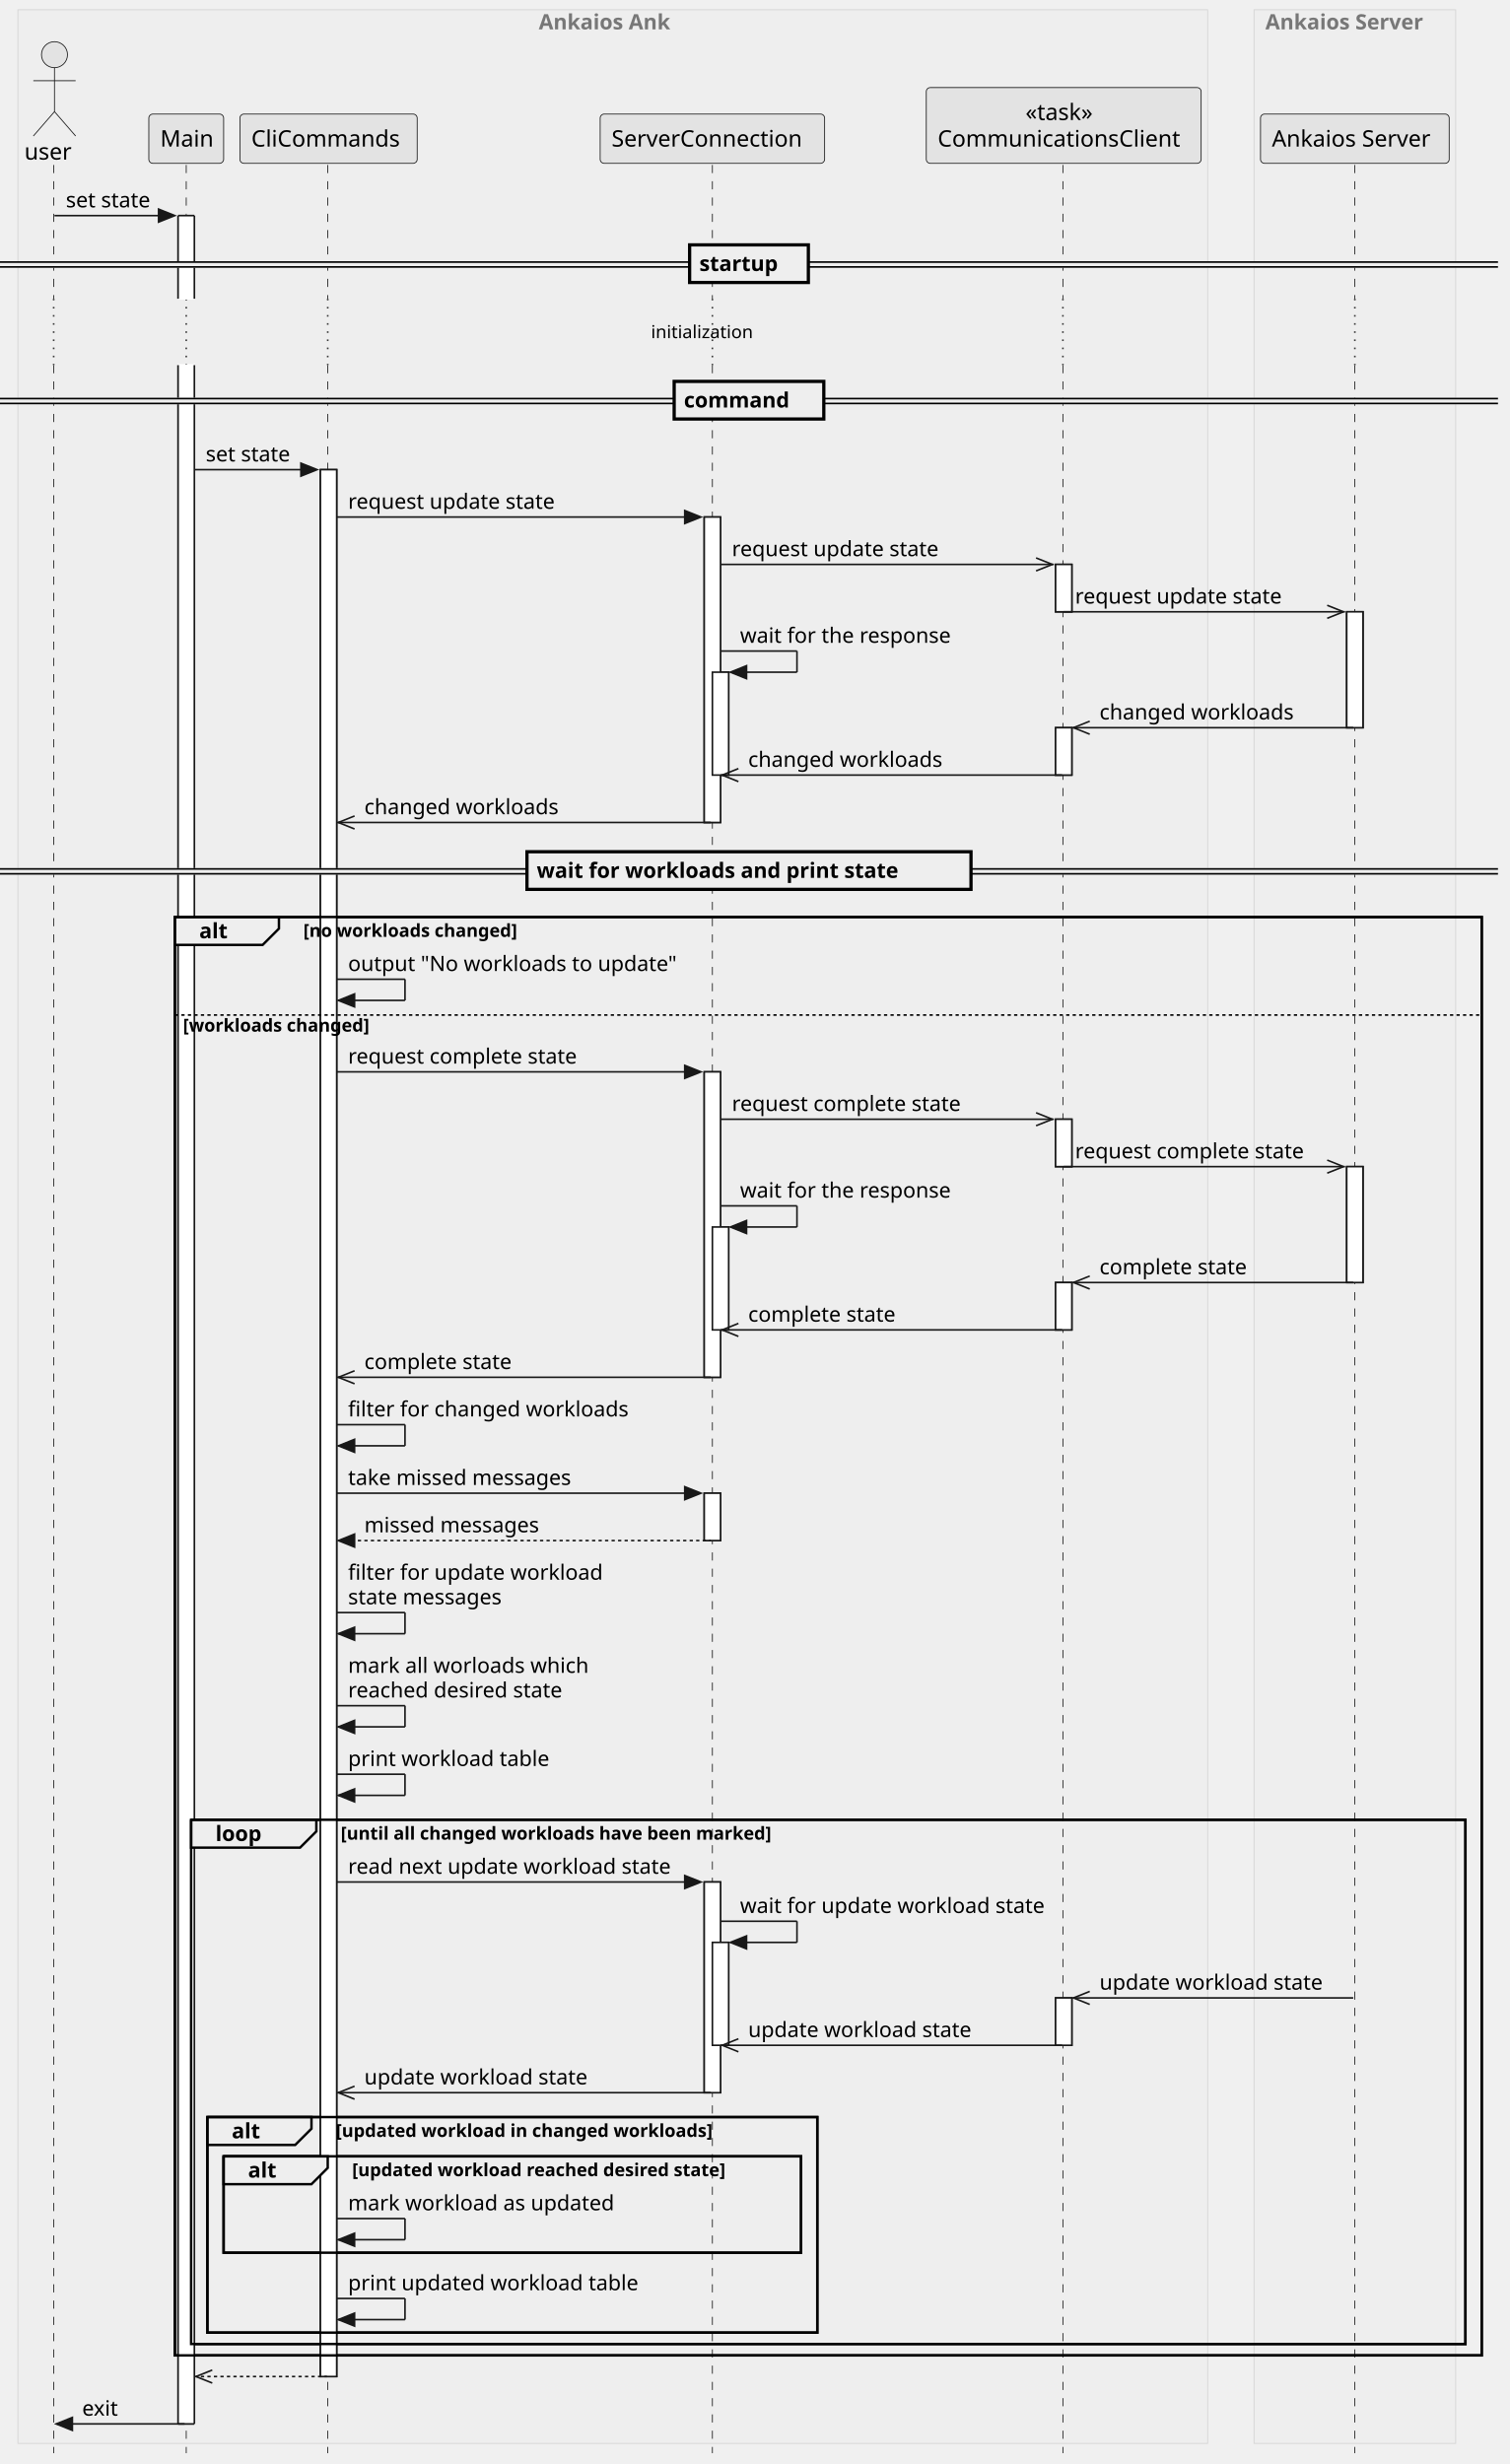
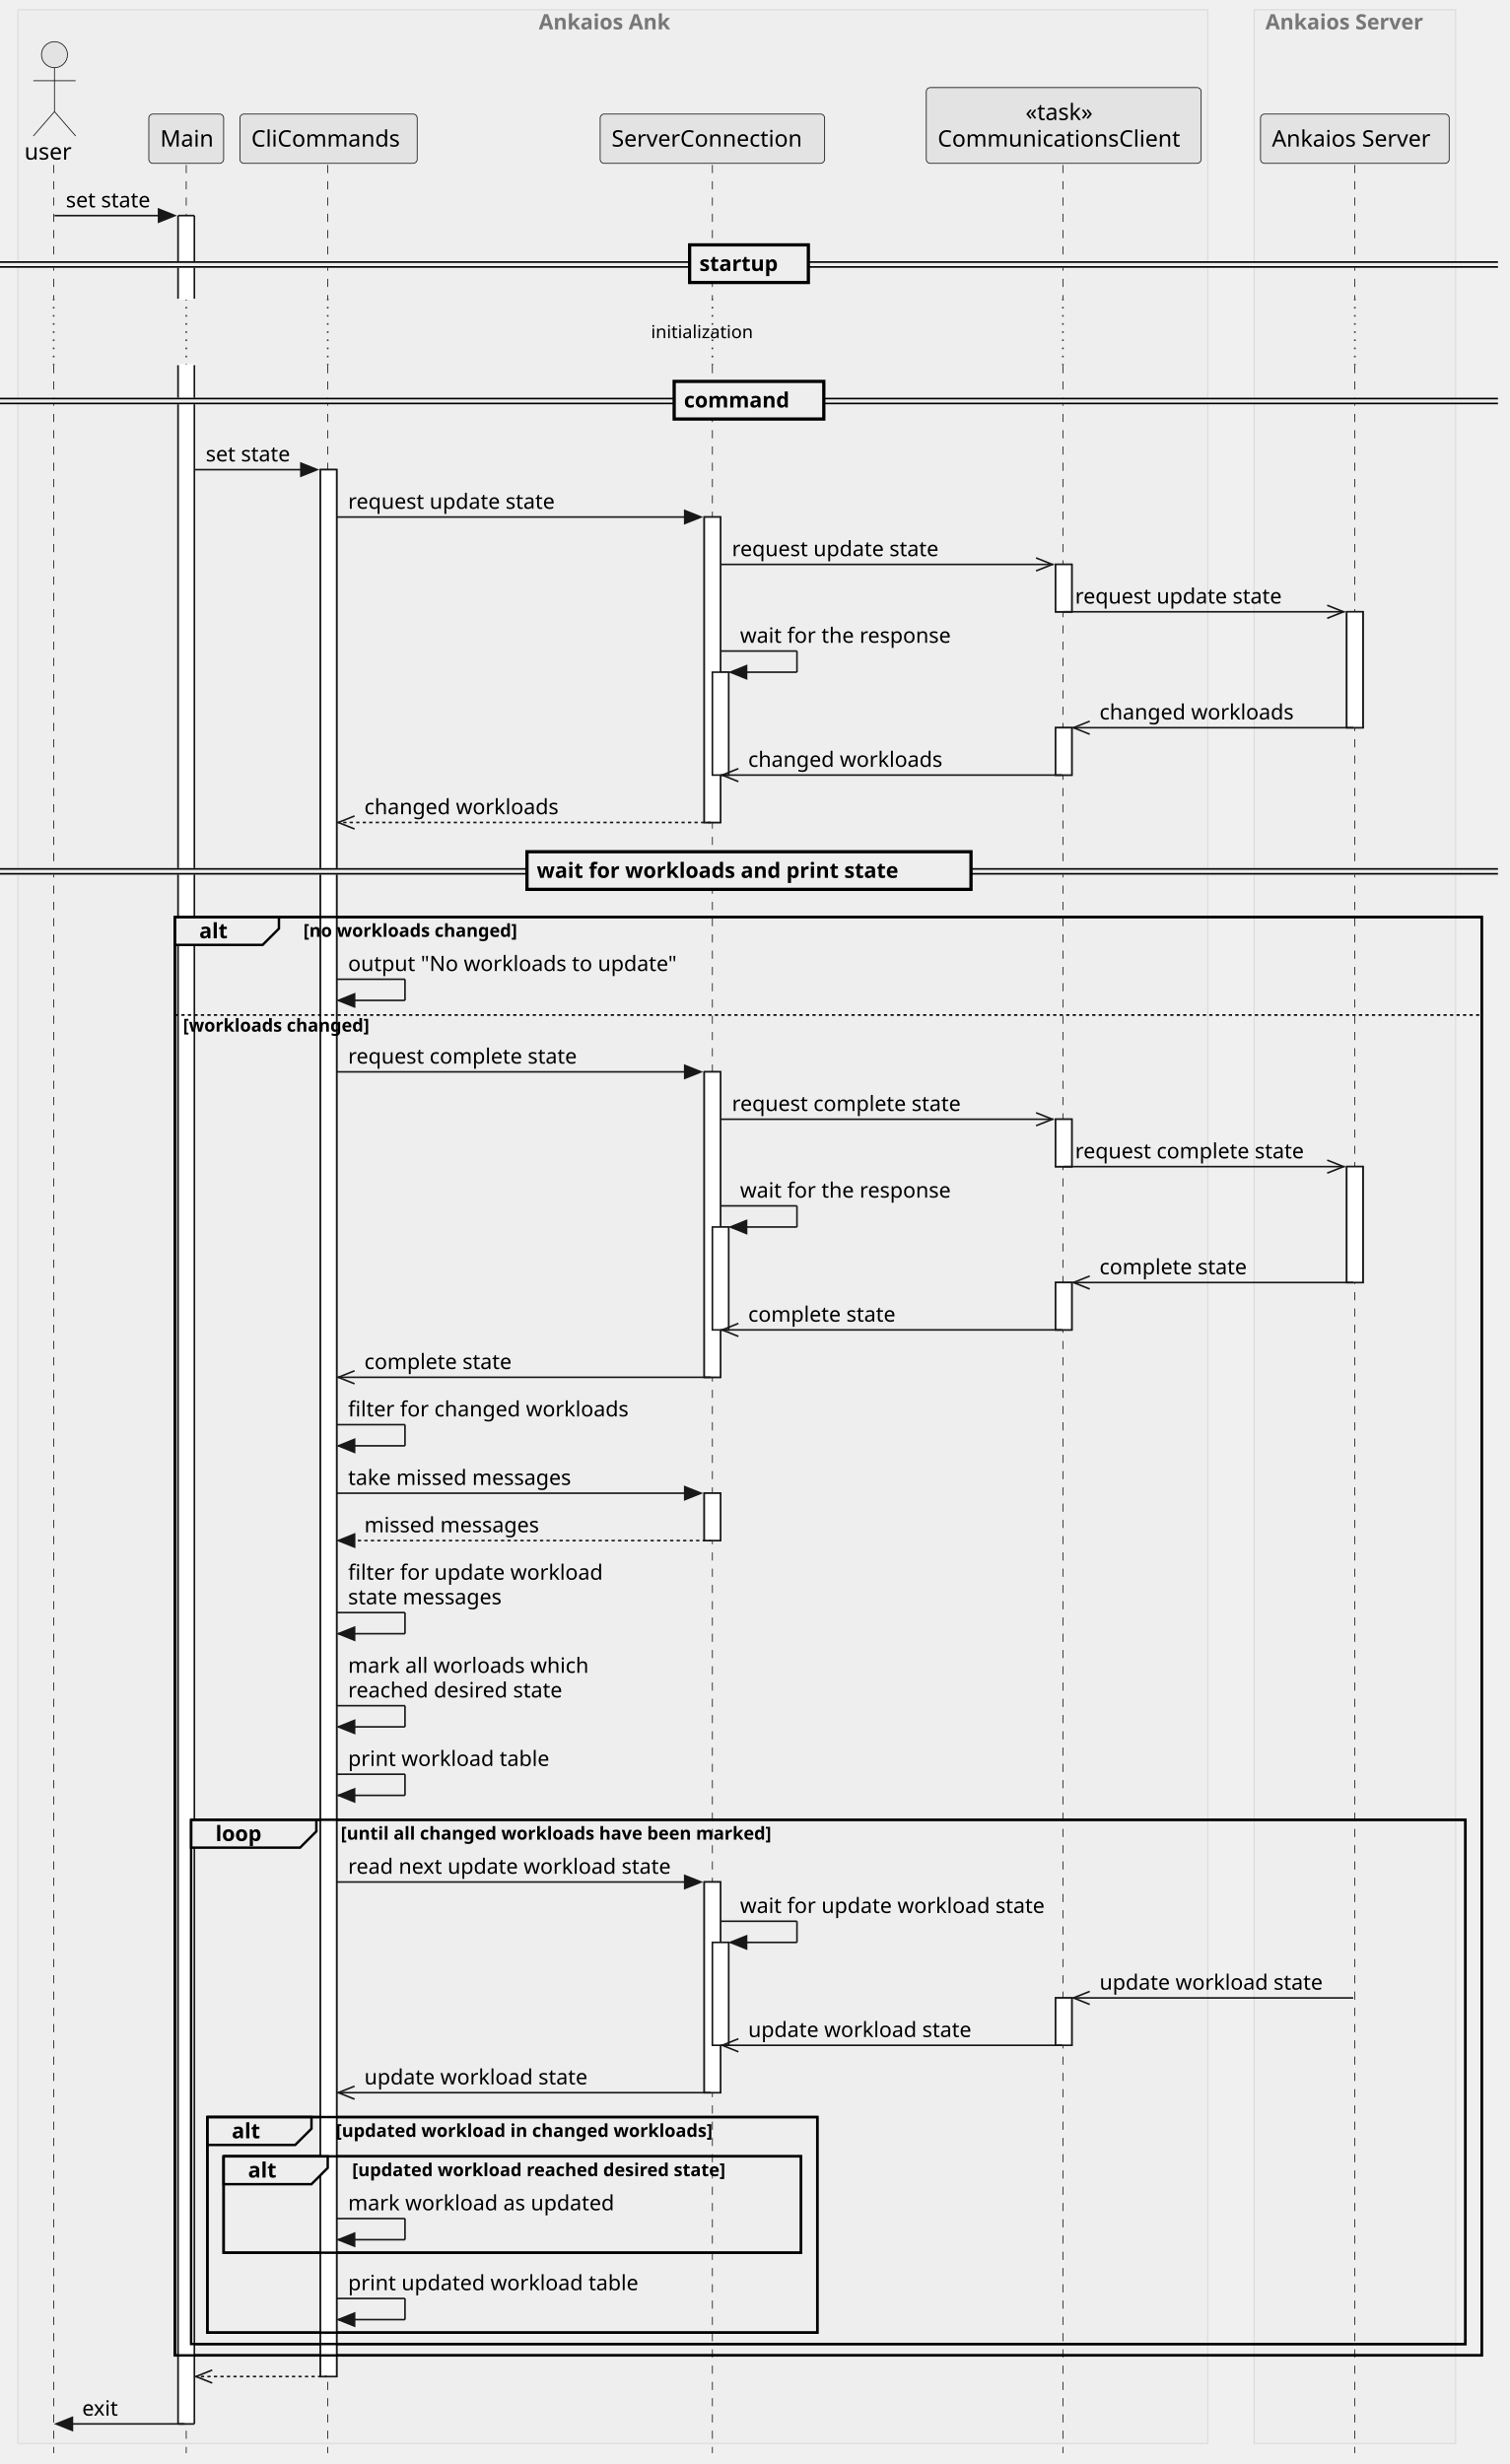
<svg xmlns="http://www.w3.org/2000/svg" contentStyleType="text/css" height="1515px" preserveAspectRatio="none" style="width:928px;height:1515px;background:#FFFFFF;" version="1.1" viewBox="0 0 928 1515" width="928px" zoomAndPan="magnify">
  <defs />
  <g>
    <rect fill="#EEEEEE" height="1496.352" style="stroke:#D3D3D3;stroke-width:0.5;" width="731.5" x="11" y="6" />
    <text fill="#777777" font-family="sans-serif" font-size="13" font-weight="bold" lengthAdjust="spacing" textLength="91" x="331.25" y="18.067">Ankaios Ank</text>
    <rect fill="#EEEEEE" height="1496.352" style="stroke:#D3D3D3;stroke-width:0.5;" width="124" x="771" y="6" />
    <text fill="#777777" font-family="sans-serif" font-size="13" font-weight="bold" lengthAdjust="spacing" textLength="110" x="778" y="18.067">Ankaios Server</text>
    <rect fill="#FFFFFF" height="51.133" style="stroke:#FFFFFF;stroke-width:1.0;" width="10" x="109.5" y="132.562" />
    <line style="stroke:#181818;stroke-width:1.0;" x1="109.5" x2="109.5" y1="132.562" y2="183.695" />
    <line style="stroke:#181818;stroke-width:1.0;" x1="119.5" x2="119.5" y1="132.562" y2="183.695" />
    <line style="stroke:#181818;stroke-width:1.0;" x1="109.5" x2="119.5" y1="132.562" y2="132.562" />
    <rect fill="#FFFFFF" height="1265.852" style="stroke:#FFFFFF;stroke-width:1.0;" width="10" x="109.5" y="224.5" />
    <line style="stroke:#181818;stroke-width:1.0;" x1="109.5" x2="109.5" y1="224.5" y2="1490.352" />
    <line style="stroke:#181818;stroke-width:1.0;" x1="119.5" x2="119.5" y1="224.5" y2="1490.352" />
    <line style="stroke:#181818;stroke-width:1.0;" x1="109.5" x2="119.5" y1="1490.352" y2="1490.352" />
    <rect fill="#FFFFFF" height="1172.453" style="stroke:#181818;stroke-width:1.0;" width="10" x="197" y="288.766" />
    <rect fill="#FFFFFF" height="187.797" style="stroke:#181818;stroke-width:1.0;" width="10" x="433" y="317.898" />
    <rect fill="#FFFFFF" height="63.266" style="stroke:#181818;stroke-width:1.0;" width="10" x="438" y="413.297" />
    <rect fill="#FFFFFF" height="187.797" style="stroke:#181818;stroke-width:1.0;" width="10" x="433" y="659.031" />
    <rect fill="#FFFFFF" height="63.266" style="stroke:#181818;stroke-width:1.0;" width="10" x="438" y="754.43" />
    <rect fill="#FFFFFF" height="29.133" style="stroke:#181818;stroke-width:1.0;" width="10" x="433" y="918.094" />
    <rect fill="#FFFFFF" height="129.531" style="stroke:#181818;stroke-width:1.0;" width="10" x="433" y="1157.156" />
    <rect fill="#FFFFFF" height="63.266" style="stroke:#181818;stroke-width:1.0;" width="10" x="438" y="1194.289" />
    <rect fill="#FFFFFF" height="29.133" style="stroke:#181818;stroke-width:1.0;" width="10" x="649" y="347.031" />
    <rect fill="#FFFFFF" height="29.133" style="stroke:#181818;stroke-width:1.0;" width="10" x="649" y="447.43" />
    <rect fill="#FFFFFF" height="29.133" style="stroke:#181818;stroke-width:1.0;" width="10" x="649" y="688.164" />
    <rect fill="#FFFFFF" height="29.133" style="stroke:#181818;stroke-width:1.0;" width="10" x="649" y="788.562" />
    <rect fill="#FFFFFF" height="29.133" style="stroke:#181818;stroke-width:1.0;" width="10" x="649" y="1228.422" />
    <rect fill="#FFFFFF" height="71.266" style="stroke:#181818;stroke-width:1.0;" width="10" x="828" y="376.164" />
    <rect fill="#FFFFFF" height="71.266" style="stroke:#181818;stroke-width:1.0;" width="10" x="828" y="717.297" />
    <rect fill="none" height="884.391" style="stroke:#000000;stroke-width:1.5;" width="803.5" x="107.5" y="563.828" />
    <rect fill="none" height="322.328" style="stroke:#000000;stroke-width:1.5;" width="783.5" x="117.5" y="1118.891" />
    <rect fill="none" height="132.531" style="stroke:#000000;stroke-width:1.5;" width="375" x="127.5" y="1301.688" />
    <rect fill="none" height="59.266" style="stroke:#000000;stroke-width:1.5;" width="355" x="137.5" y="1325.82" />
    <line style="stroke:#181818;stroke-width:0.5;stroke-dasharray:5.0,5.0;" x1="33" x2="33" y1="101.43" y2="183.695" />
    <line style="stroke:#383838;stroke-width:1.0;stroke-dasharray:1.0,4.0;" x1="33" x2="33" y1="183.695" y2="224.5" />
    <line style="stroke:#181818;stroke-width:0.5;stroke-dasharray:5.0,5.0;" x1="33" x2="33" y1="224.5" y2="1508.352" />
    <line style="stroke:#181818;stroke-width:0.5;stroke-dasharray:5.0,5.0;" x1="114.5" x2="114.5" y1="101.43" y2="183.695" />
    <line style="stroke:#383838;stroke-width:1.0;stroke-dasharray:1.0,4.0;" x1="114.5" x2="114.5" y1="183.695" y2="224.5" />
    <line style="stroke:#181818;stroke-width:0.5;stroke-dasharray:5.0,5.0;" x1="114.5" x2="114.5" y1="224.5" y2="1508.352" />
    <line style="stroke:#181818;stroke-width:0.5;stroke-dasharray:5.0,5.0;" x1="201.5" x2="201.5" y1="101.43" y2="183.695" />
    <line style="stroke:#383838;stroke-width:1.0;stroke-dasharray:1.0,4.0;" x1="201.5" x2="201.5" y1="183.695" y2="224.5" />
    <line style="stroke:#181818;stroke-width:0.5;stroke-dasharray:5.0,5.0;" x1="201.5" x2="201.5" y1="224.5" y2="1508.352" />
    <line style="stroke:#181818;stroke-width:0.5;stroke-dasharray:5.0,5.0;" x1="438" x2="438" y1="101.43" y2="183.695" />
    <line style="stroke:#383838;stroke-width:1.0;stroke-dasharray:1.0,4.0;" x1="438" x2="438" y1="183.695" y2="224.5" />
    <line style="stroke:#181818;stroke-width:0.5;stroke-dasharray:5.0,5.0;" x1="438" x2="438" y1="224.5" y2="1508.352" />
    <line style="stroke:#181818;stroke-width:0.5;stroke-dasharray:5.0,5.0;" x1="653.5" x2="653.5" y1="101.43" y2="183.695" />
    <line style="stroke:#383838;stroke-width:1.0;stroke-dasharray:1.0,4.0;" x1="653.5" x2="653.5" y1="183.695" y2="224.5" />
    <line style="stroke:#181818;stroke-width:0.5;stroke-dasharray:5.0,5.0;" x1="653.5" x2="653.5" y1="224.5" y2="1508.352" />
    <line style="stroke:#181818;stroke-width:0.5;stroke-dasharray:5.0,5.0;" x1="833" x2="833" y1="101.43" y2="183.695" />
    <line style="stroke:#383838;stroke-width:1.0;stroke-dasharray:1.0,4.0;" x1="833" x2="833" y1="183.695" y2="224.5" />
    <line style="stroke:#181818;stroke-width:0.5;stroke-dasharray:5.0,5.0;" x1="833" x2="833" y1="224.5" y2="1508.352" />
    <text fill="#000000" font-family="sans-serif" font-size="14" lengthAdjust="spacing" textLength="31" x="15" y="98.128">user</text>
    <ellipse cx="33.5" cy="33.633" fill="#E3E3E3" rx="8" ry="8" style="stroke:#181818;stroke-width:0.5;" />
    <path d="M33.5,41.633 L33.5,68.633 M20.5,49.633 L46.5,49.633 M33.5,68.633 L20.5,83.633 M33.5,68.633 L46.5,83.633 " fill="none" style="stroke:#181818;stroke-width:0.5;" />
    <rect fill="#E3E3E3" height="30.297" rx="2.5" ry="2.5" style="stroke:#181818;stroke-width:0.5;" width="46" x="91.5" y="70.133" />
    <text fill="#000000" font-family="sans-serif" font-size="14" lengthAdjust="spacing" textLength="32" x="98.5" y="90.128">Main</text>
    <rect fill="#E3E3E3" height="30.297" rx="2.5" ry="2.5" style="stroke:#181818;stroke-width:0.5;" width="109" x="147.5" y="70.133" />
    <text fill="#000000" font-family="sans-serif" font-size="14" lengthAdjust="spacing" textLength="95" x="154.5" y="90.128">CliCommands</text>
    <rect fill="#E3E3E3" height="30.297" rx="2.5" ry="2.5" style="stroke:#181818;stroke-width:0.5;" width="138" x="369" y="70.133" />
    <text fill="#000000" font-family="sans-serif" font-size="14" lengthAdjust="spacing" textLength="124" x="376" y="90.128">ServerConnection</text>
    <rect fill="#E3E3E3" height="46.594" rx="2.5" ry="2.5" style="stroke:#181818;stroke-width:0.5;" width="169" x="569.5" y="53.836" />
    <text fill="#000000" font-family="sans-serif" font-size="14" lengthAdjust="spacing" textLength="47" x="630.5" y="73.831">«task»</text>
    <text fill="#000000" font-family="sans-serif" font-size="14" lengthAdjust="spacing" textLength="155" x="576.5" y="90.128">CommunicationsClient</text>
    <rect fill="#E3E3E3" height="30.297" rx="2.5" ry="2.5" style="stroke:#181818;stroke-width:0.5;" width="116" x="775" y="70.133" />
    <text fill="#000000" font-family="sans-serif" font-size="14" lengthAdjust="spacing" textLength="102" x="782" y="90.128">Ankaios Server</text>
    <rect fill="#FFFFFF" height="51.133" style="stroke:#FFFFFF;stroke-width:1.0;" width="10" x="109.5" y="132.562" />
    <line style="stroke:#181818;stroke-width:1.0;" x1="109.5" x2="109.5" y1="132.562" y2="183.695" />
    <line style="stroke:#181818;stroke-width:1.0;" x1="119.5" x2="119.5" y1="132.562" y2="183.695" />
    <line style="stroke:#181818;stroke-width:1.0;" x1="109.5" x2="119.5" y1="132.562" y2="132.562" />
    <rect fill="#FFFFFF" height="1265.852" style="stroke:#FFFFFF;stroke-width:1.0;" width="10" x="109.5" y="224.5" />
    <line style="stroke:#181818;stroke-width:1.0;" x1="109.5" x2="109.5" y1="224.5" y2="1490.352" />
    <line style="stroke:#181818;stroke-width:1.0;" x1="119.5" x2="119.5" y1="224.5" y2="1490.352" />
    <line style="stroke:#181818;stroke-width:1.0;" x1="109.5" x2="119.5" y1="1490.352" y2="1490.352" />
    <rect fill="#FFFFFF" height="1172.453" style="stroke:#181818;stroke-width:1.0;" width="10" x="197" y="288.766" />
    <rect fill="#FFFFFF" height="187.797" style="stroke:#181818;stroke-width:1.0;" width="10" x="433" y="317.898" />
    <rect fill="#FFFFFF" height="63.266" style="stroke:#181818;stroke-width:1.0;" width="10" x="438" y="413.297" />
    <rect fill="#FFFFFF" height="187.797" style="stroke:#181818;stroke-width:1.0;" width="10" x="433" y="659.031" />
    <rect fill="#FFFFFF" height="63.266" style="stroke:#181818;stroke-width:1.0;" width="10" x="438" y="754.43" />
    <rect fill="#FFFFFF" height="29.133" style="stroke:#181818;stroke-width:1.0;" width="10" x="433" y="918.094" />
    <rect fill="#FFFFFF" height="129.531" style="stroke:#181818;stroke-width:1.0;" width="10" x="433" y="1157.156" />
    <rect fill="#FFFFFF" height="63.266" style="stroke:#181818;stroke-width:1.0;" width="10" x="438" y="1194.289" />
    <rect fill="#FFFFFF" height="29.133" style="stroke:#181818;stroke-width:1.0;" width="10" x="649" y="347.031" />
    <rect fill="#FFFFFF" height="29.133" style="stroke:#181818;stroke-width:1.0;" width="10" x="649" y="447.43" />
    <rect fill="#FFFFFF" height="29.133" style="stroke:#181818;stroke-width:1.0;" width="10" x="649" y="688.164" />
    <rect fill="#FFFFFF" height="29.133" style="stroke:#181818;stroke-width:1.0;" width="10" x="649" y="788.562" />
    <rect fill="#FFFFFF" height="29.133" style="stroke:#181818;stroke-width:1.0;" width="10" x="649" y="1228.422" />
    <rect fill="#FFFFFF" height="71.266" style="stroke:#181818;stroke-width:1.0;" width="10" x="828" y="376.164" />
    <rect fill="#FFFFFF" height="71.266" style="stroke:#181818;stroke-width:1.0;" width="10" x="828" y="717.297" />
    <polygon fill="#181818" points="97.5,128.562,107.5,132.562,97.5,136.562" style="stroke:#181818;stroke-width:1.0;" />
    <line style="stroke:#181818;stroke-width:1.0;" x1="33.5" x2="103.5" y1="132.562" y2="132.562" />
    <text fill="#000000" font-family="sans-serif" font-size="13" lengthAdjust="spacing" textLength="57" x="40.5" y="127.497">set state</text>
    <rect fill="#EEEEEE" height="3" style="stroke:#EEEEEE;stroke-width:1.0;" width="921" x="0" y="161.129" />
    <line style="stroke:#000000;stroke-width:1.0;" x1="0" x2="921" y1="161.129" y2="161.129" />
    <line style="stroke:#000000;stroke-width:1.0;" x1="0" x2="921" y1="164.129" y2="164.129" />
    <rect fill="#EEEEEE" height="23.133" style="stroke:#000000;stroke-width:2.0;" width="73" x="424" y="150.562" />
    <text fill="#000000" font-family="sans-serif" font-size="13" font-weight="bold" lengthAdjust="spacing" textLength="54" x="430" y="166.629">startup</text>
    <text fill="#000000" font-family="sans-serif" font-size="11" lengthAdjust="spacing" textLength="66" x="400.25" y="207.906">initialization</text>
    <rect fill="#EEEEEE" height="3" style="stroke:#EEEEEE;stroke-width:1.0;" width="921" x="0" y="245.066" />
    <line style="stroke:#000000;stroke-width:1.0;" x1="0" x2="921" y1="245.066" y2="245.066" />
    <line style="stroke:#000000;stroke-width:1.0;" x1="0" x2="921" y1="248.066" y2="248.066" />
    <rect fill="#EEEEEE" height="23.133" style="stroke:#000000;stroke-width:2.0;" width="92" x="414.5" y="234.5" />
    <text fill="#000000" font-family="sans-serif" font-size="13" font-weight="bold" lengthAdjust="spacing" textLength="73" x="420.5" y="250.567">command</text>
    <polygon fill="#181818" points="185,284.766,195,288.766,185,292.766" style="stroke:#181818;stroke-width:1.0;" />
    <line style="stroke:#181818;stroke-width:1.0;" x1="119.5" x2="191" y1="288.766" y2="288.766" />
    <text fill="#000000" font-family="sans-serif" font-size="13" lengthAdjust="spacing" textLength="57" x="126.5" y="283.7">set state</text>
    <polygon fill="#181818" points="421,313.898,431,317.898,421,321.898" style="stroke:#181818;stroke-width:1.0;" />
    <line style="stroke:#181818;stroke-width:1.0;" x1="207" x2="427" y1="317.898" y2="317.898" />
    <text fill="#000000" font-family="sans-serif" font-size="13" lengthAdjust="spacing" textLength="135" x="214" y="312.832">request update state</text>
    <line style="stroke:#181818;stroke-width:1.0;" x1="647" x2="637" y1="347.031" y2="343.031" />
    <line style="stroke:#181818;stroke-width:1.0;" x1="647" x2="637" y1="347.031" y2="351.031" />
    <line style="stroke:#181818;stroke-width:1.0;" x1="443" x2="648" y1="347.031" y2="347.031" />
    <text fill="#000000" font-family="sans-serif" font-size="13" lengthAdjust="spacing" textLength="135" x="450" y="341.965">request update state</text>
    <line style="stroke:#181818;stroke-width:1.0;" x1="826" x2="816" y1="376.164" y2="372.164" />
    <line style="stroke:#181818;stroke-width:1.0;" x1="826" x2="816" y1="376.164" y2="380.164" />
    <line style="stroke:#181818;stroke-width:1.0;" x1="654" x2="827" y1="376.164" y2="376.164" />
    <text fill="#000000" font-family="sans-serif" font-size="13" lengthAdjust="spacing" textLength="135" x="661" y="371.098">request update state</text>
    <line style="stroke:#181818;stroke-width:1.0;" x1="443" x2="490" y1="400.297" y2="400.297" />
    <line style="stroke:#181818;stroke-width:1.0;" x1="490" x2="490" y1="400.297" y2="413.297" />
    <line style="stroke:#181818;stroke-width:1.0;" x1="449" x2="490" y1="413.297" y2="413.297" />
    <polygon fill="#181818" points="459,409.297,449,413.297,459,417.297" style="stroke:#181818;stroke-width:1.0;" />
    <text fill="#000000" font-family="sans-serif" font-size="13" lengthAdjust="spacing" textLength="134" x="455" y="395.231">wait for the response</text>
    <line style="stroke:#181818;stroke-width:1.0;" x1="660" x2="670" y1="447.43" y2="443.43" />
    <line style="stroke:#181818;stroke-width:1.0;" x1="660" x2="670" y1="447.43" y2="451.43" />
    <line style="stroke:#181818;stroke-width:1.0;" x1="659" x2="832" y1="447.43" y2="447.43" />
    <text fill="#000000" font-family="sans-serif" font-size="13" lengthAdjust="spacing" textLength="122" x="676" y="442.364">changed workloads</text>
    <line style="stroke:#181818;stroke-width:1.0;" x1="444" x2="454" y1="476.562" y2="472.562" />
    <line style="stroke:#181818;stroke-width:1.0;" x1="444" x2="454" y1="476.562" y2="480.562" />
    <line style="stroke:#181818;stroke-width:1.0;" x1="443" x2="653" y1="476.562" y2="476.562" />
    <text fill="#000000" font-family="sans-serif" font-size="13" lengthAdjust="spacing" textLength="122" x="460" y="471.497">changed workloads</text>
    <line style="stroke:#181818;stroke-width:1.0;" x1="208" x2="218" y1="505.695" y2="501.695" />
    <line style="stroke:#181818;stroke-width:1.0;" x1="208" x2="218" y1="505.695" y2="509.695" />
-     <line style="stroke:#181818;stroke-width:1.0;" x1="207" x2="437" y1="505.695" y2="505.695" />
+     <line style="stroke:#181818;stroke-width:1.0;stroke-dasharray:2.0,2.0;" x1="207" x2="437" y1="505.695" y2="505.695" />
    <text fill="#000000" font-family="sans-serif" font-size="13" lengthAdjust="spacing" textLength="122" x="224" y="500.629">changed workloads</text>
    <rect fill="#EEEEEE" height="3" style="stroke:#EEEEEE;stroke-width:1.0;" width="921" x="0" y="534.262" />
    <line style="stroke:#000000;stroke-width:1.0;" x1="0" x2="921" y1="534.262" y2="534.262" />
    <line style="stroke:#000000;stroke-width:1.0;" x1="0" x2="921" y1="537.262" y2="537.262" />
    <rect fill="#EEEEEE" height="23.133" style="stroke:#000000;stroke-width:2.0;" width="273" x="324" y="523.695" />
    <text fill="#000000" font-family="sans-serif" font-size="13" font-weight="bold" lengthAdjust="spacing" textLength="254" x="330" y="539.762">wait for workloads and print state</text>
    <path d="M107.5,563.828 L171.5,563.828 L171.5,570.961 L161.5,580.961 L107.5,580.961 L107.5,563.828 " fill="#EEEEEE" style="stroke:#000000;stroke-width:1.5;" />
    <rect fill="none" height="884.391" style="stroke:#000000;stroke-width:1.5;" width="803.5" x="107.5" y="563.828" />
    <text fill="#000000" font-family="sans-serif" font-size="13" font-weight="bold" lengthAdjust="spacing" textLength="19" x="122.5" y="576.895">alt</text>
    <text fill="#000000" font-family="sans-serif" font-size="11" font-weight="bold" lengthAdjust="spacing" textLength="155" x="186.5" y="576.039">[no workloads changed]</text>
    <line style="stroke:#181818;stroke-width:1.0;" x1="207" x2="249" y1="602.094" y2="602.094" />
    <line style="stroke:#181818;stroke-width:1.0;" x1="249" x2="249" y1="602.094" y2="615.094" />
    <line style="stroke:#181818;stroke-width:1.0;" x1="208" x2="249" y1="615.094" y2="615.094" />
    <polygon fill="#181818" points="218,611.094,208,615.094,218,619.094" style="stroke:#181818;stroke-width:1.0;" />
    <text fill="#000000" font-family="sans-serif" font-size="13" lengthAdjust="spacing" textLength="207" x="214" y="597.028">output "No workloads to update"</text>
    <line style="stroke:#000000;stroke-width:1.0;stroke-dasharray:2.0,2.0;" x1="107.5" x2="911" y1="624.094" y2="624.094" />
    <text fill="#000000" font-family="sans-serif" font-size="11" font-weight="bold" lengthAdjust="spacing" textLength="135" x="112.5" y="634.304">[workloads changed]</text>
    <polygon fill="#181818" points="421,655.031,431,659.031,421,663.031" style="stroke:#181818;stroke-width:1.0;" />
    <line style="stroke:#181818;stroke-width:1.0;" x1="207" x2="427" y1="659.031" y2="659.031" />
    <text fill="#000000" font-family="sans-serif" font-size="13" lengthAdjust="spacing" textLength="150" x="214" y="653.965">request complete state</text>
    <line style="stroke:#181818;stroke-width:1.0;" x1="647" x2="637" y1="688.164" y2="684.164" />
    <line style="stroke:#181818;stroke-width:1.0;" x1="647" x2="637" y1="688.164" y2="692.164" />
    <line style="stroke:#181818;stroke-width:1.0;" x1="443" x2="648" y1="688.164" y2="688.164" />
    <text fill="#000000" font-family="sans-serif" font-size="13" lengthAdjust="spacing" textLength="150" x="450" y="683.098">request complete state</text>
    <line style="stroke:#181818;stroke-width:1.0;" x1="826" x2="816" y1="717.297" y2="713.297" />
    <line style="stroke:#181818;stroke-width:1.0;" x1="826" x2="816" y1="717.297" y2="721.297" />
    <line style="stroke:#181818;stroke-width:1.0;" x1="654" x2="827" y1="717.297" y2="717.297" />
    <text fill="#000000" font-family="sans-serif" font-size="13" lengthAdjust="spacing" textLength="150" x="661" y="712.231">request complete state</text>
    <line style="stroke:#181818;stroke-width:1.0;" x1="443" x2="490" y1="741.43" y2="741.43" />
    <line style="stroke:#181818;stroke-width:1.0;" x1="490" x2="490" y1="741.43" y2="754.43" />
    <line style="stroke:#181818;stroke-width:1.0;" x1="449" x2="490" y1="754.43" y2="754.43" />
    <polygon fill="#181818" points="459,750.43,449,754.43,459,758.43" style="stroke:#181818;stroke-width:1.0;" />
    <text fill="#000000" font-family="sans-serif" font-size="13" lengthAdjust="spacing" textLength="134" x="455" y="736.364">wait for the response</text>
    <line style="stroke:#181818;stroke-width:1.0;" x1="660" x2="670" y1="788.562" y2="784.562" />
    <line style="stroke:#181818;stroke-width:1.0;" x1="660" x2="670" y1="788.562" y2="792.562" />
    <line style="stroke:#181818;stroke-width:1.0;" x1="659" x2="832" y1="788.562" y2="788.562" />
    <text fill="#000000" font-family="sans-serif" font-size="13" lengthAdjust="spacing" textLength="97" x="676" y="783.497">complete state</text>
    <line style="stroke:#181818;stroke-width:1.0;" x1="444" x2="454" y1="817.695" y2="813.695" />
    <line style="stroke:#181818;stroke-width:1.0;" x1="444" x2="454" y1="817.695" y2="821.695" />
    <line style="stroke:#181818;stroke-width:1.0;" x1="443" x2="653" y1="817.695" y2="817.695" />
    <text fill="#000000" font-family="sans-serif" font-size="13" lengthAdjust="spacing" textLength="97" x="460" y="812.629">complete state</text>
    <line style="stroke:#181818;stroke-width:1.0;" x1="208" x2="218" y1="846.828" y2="842.828" />
    <line style="stroke:#181818;stroke-width:1.0;" x1="208" x2="218" y1="846.828" y2="850.828" />
    <line style="stroke:#181818;stroke-width:1.0;" x1="207" x2="437" y1="846.828" y2="846.828" />
    <text fill="#000000" font-family="sans-serif" font-size="13" lengthAdjust="spacing" textLength="97" x="224" y="841.762">complete state</text>
    <line style="stroke:#181818;stroke-width:1.0;" x1="207" x2="249" y1="875.961" y2="875.961" />
    <line style="stroke:#181818;stroke-width:1.0;" x1="249" x2="249" y1="875.961" y2="888.961" />
    <line style="stroke:#181818;stroke-width:1.0;" x1="208" x2="249" y1="888.961" y2="888.961" />
    <polygon fill="#181818" points="218,884.961,208,888.961,218,892.961" style="stroke:#181818;stroke-width:1.0;" />
    <text fill="#000000" font-family="sans-serif" font-size="13" lengthAdjust="spacing" textLength="175" x="214" y="870.895">filter for changed workloads</text>
    <polygon fill="#181818" points="421,914.094,431,918.094,421,922.094" style="stroke:#181818;stroke-width:1.0;" />
    <line style="stroke:#181818;stroke-width:1.0;" x1="207" x2="427" y1="918.094" y2="918.094" />
    <text fill="#000000" font-family="sans-serif" font-size="13" lengthAdjust="spacing" textLength="148" x="214" y="913.028">take missed messages</text>
    <polygon fill="#181818" points="218,943.227,208,947.227,218,951.227" style="stroke:#181818;stroke-width:1.0;" />
    <line style="stroke:#181818;stroke-width:1.0;stroke-dasharray:2.0,2.0;" x1="212" x2="437" y1="947.227" y2="947.227" />
    <text fill="#000000" font-family="sans-serif" font-size="13" lengthAdjust="spacing" textLength="116" x="224" y="942.161">missed messages</text>
    <line style="stroke:#181818;stroke-width:1.0;" x1="207" x2="249" y1="991.492" y2="991.492" />
    <line style="stroke:#181818;stroke-width:1.0;" x1="249" x2="249" y1="991.492" y2="1004.492" />
    <line style="stroke:#181818;stroke-width:1.0;" x1="208" x2="249" y1="1004.492" y2="1004.492" />
    <polygon fill="#181818" points="218,1000.492,208,1004.492,218,1008.492" style="stroke:#181818;stroke-width:1.0;" />
    <text fill="#000000" font-family="sans-serif" font-size="13" lengthAdjust="spacing" textLength="158" x="214" y="971.293">filter for update workload</text>
    <text fill="#000000" font-family="sans-serif" font-size="13" lengthAdjust="spacing" textLength="103" x="214" y="986.426">state messages</text>
    <line style="stroke:#181818;stroke-width:1.0;" x1="207" x2="249" y1="1048.758" y2="1048.758" />
    <line style="stroke:#181818;stroke-width:1.0;" x1="249" x2="249" y1="1048.758" y2="1061.758" />
    <line style="stroke:#181818;stroke-width:1.0;" x1="208" x2="249" y1="1061.758" y2="1061.758" />
    <polygon fill="#181818" points="218,1057.758,208,1061.758,218,1065.758" style="stroke:#181818;stroke-width:1.0;" />
    <text fill="#000000" font-family="sans-serif" font-size="13" lengthAdjust="spacing" textLength="150" x="214" y="1028.559">mark all worloads which</text>
    <text fill="#000000" font-family="sans-serif" font-size="13" lengthAdjust="spacing" textLength="140" x="214" y="1043.692">reached desired state</text>
    <line style="stroke:#181818;stroke-width:1.0;" x1="207" x2="249" y1="1090.891" y2="1090.891" />
    <line style="stroke:#181818;stroke-width:1.0;" x1="249" x2="249" y1="1090.891" y2="1103.891" />
    <line style="stroke:#181818;stroke-width:1.0;" x1="208" x2="249" y1="1103.891" y2="1103.891" />
    <polygon fill="#181818" points="218,1099.891,208,1103.891,218,1107.891" style="stroke:#181818;stroke-width:1.0;" />
    <text fill="#000000" font-family="sans-serif" font-size="13" lengthAdjust="spacing" textLength="125" x="214" y="1085.825">print workload table</text>
    <path d="M117.5,1118.891 L194.5,1118.891 L194.5,1126.023 L184.5,1136.023 L117.5,1136.023 L117.5,1118.891 " fill="#EEEEEE" style="stroke:#000000;stroke-width:1.5;" />
    <rect fill="none" height="322.328" style="stroke:#000000;stroke-width:1.5;" width="783.5" x="117.5" y="1118.891" />
    <text fill="#000000" font-family="sans-serif" font-size="13" font-weight="bold" lengthAdjust="spacing" textLength="32" x="132.5" y="1131.957">loop</text>
    <text fill="#000000" font-family="sans-serif" font-size="11" font-weight="bold" lengthAdjust="spacing" textLength="310" x="209.5" y="1131.101">[until all changed workloads have been marked]</text>
    <polygon fill="#181818" points="421,1153.156,431,1157.156,421,1161.156" style="stroke:#181818;stroke-width:1.0;" />
    <line style="stroke:#181818;stroke-width:1.0;" x1="207" x2="427" y1="1157.156" y2="1157.156" />
    <text fill="#000000" font-family="sans-serif" font-size="13" lengthAdjust="spacing" textLength="207" x="214" y="1152.09">read next update workload state</text>
    <line style="stroke:#181818;stroke-width:1.0;" x1="443" x2="490" y1="1181.289" y2="1181.289" />
    <line style="stroke:#181818;stroke-width:1.0;" x1="490" x2="490" y1="1181.289" y2="1194.289" />
    <line style="stroke:#181818;stroke-width:1.0;" x1="449" x2="490" y1="1194.289" y2="1194.289" />
    <polygon fill="#181818" points="459,1190.289,449,1194.289,459,1198.289" style="stroke:#181818;stroke-width:1.0;" />
    <text fill="#000000" font-family="sans-serif" font-size="13" lengthAdjust="spacing" textLength="192" x="455" y="1176.223">wait for update workload state</text>
    <line style="stroke:#181818;stroke-width:1.0;" x1="660" x2="670" y1="1228.422" y2="1224.422" />
    <line style="stroke:#181818;stroke-width:1.0;" x1="660" x2="670" y1="1228.422" y2="1232.422" />
    <line style="stroke:#181818;stroke-width:1.0;" x1="659" x2="832" y1="1228.422" y2="1228.422" />
    <text fill="#000000" font-family="sans-serif" font-size="13" lengthAdjust="spacing" textLength="142" x="676" y="1223.356">update workload state</text>
    <line style="stroke:#181818;stroke-width:1.0;" x1="444" x2="454" y1="1257.555" y2="1253.555" />
    <line style="stroke:#181818;stroke-width:1.0;" x1="444" x2="454" y1="1257.555" y2="1261.555" />
    <line style="stroke:#181818;stroke-width:1.0;" x1="443" x2="653" y1="1257.555" y2="1257.555" />
    <text fill="#000000" font-family="sans-serif" font-size="13" lengthAdjust="spacing" textLength="142" x="460" y="1252.489">update workload state</text>
    <line style="stroke:#181818;stroke-width:1.0;" x1="208" x2="218" y1="1286.688" y2="1282.688" />
    <line style="stroke:#181818;stroke-width:1.0;" x1="208" x2="218" y1="1286.688" y2="1290.688" />
    <line style="stroke:#181818;stroke-width:1.0;" x1="207" x2="437" y1="1286.688" y2="1286.688" />
    <text fill="#000000" font-family="sans-serif" font-size="13" lengthAdjust="spacing" textLength="142" x="224" y="1281.622">update workload state</text>
    <path d="M127.5,1301.688 L191.5,1301.688 L191.5,1308.82 L181.5,1318.82 L127.5,1318.82 L127.5,1301.688 " fill="#EEEEEE" style="stroke:#000000;stroke-width:1.5;" />
    <rect fill="none" height="132.531" style="stroke:#000000;stroke-width:1.5;" width="375" x="127.5" y="1301.688" />
    <text fill="#000000" font-family="sans-serif" font-size="13" font-weight="bold" lengthAdjust="spacing" textLength="19" x="142.5" y="1314.754">alt</text>
    <text fill="#000000" font-family="sans-serif" font-size="11" font-weight="bold" lengthAdjust="spacing" textLength="271" x="206.5" y="1313.898">[updated workload in changed workloads]</text>
    <path d="M137.5,1325.82 L201.5,1325.82 L201.5,1332.953 L191.5,1342.953 L137.5,1342.953 L137.5,1325.82 " fill="#EEEEEE" style="stroke:#000000;stroke-width:1.5;" />
    <rect fill="none" height="59.266" style="stroke:#000000;stroke-width:1.5;" width="355" x="137.5" y="1325.82" />
    <text fill="#000000" font-family="sans-serif" font-size="13" font-weight="bold" lengthAdjust="spacing" textLength="19" x="152.5" y="1338.887">alt</text>
    <text fill="#000000" font-family="sans-serif" font-size="11" font-weight="bold" lengthAdjust="spacing" textLength="271" x="216.5" y="1338.031">[updated workload reached desired state]</text>
    <line style="stroke:#181818;stroke-width:1.0;" x1="207" x2="249" y1="1364.086" y2="1364.086" />
    <line style="stroke:#181818;stroke-width:1.0;" x1="249" x2="249" y1="1364.086" y2="1377.086" />
    <line style="stroke:#181818;stroke-width:1.0;" x1="208" x2="249" y1="1377.086" y2="1377.086" />
    <polygon fill="#181818" points="218,1373.086,208,1377.086,218,1381.086" style="stroke:#181818;stroke-width:1.0;" />
    <text fill="#000000" font-family="sans-serif" font-size="13" lengthAdjust="spacing" textLength="169" x="214" y="1359.02">mark workload as updated</text>
    <line style="stroke:#181818;stroke-width:1.0;" x1="207" x2="249" y1="1413.219" y2="1413.219" />
    <line style="stroke:#181818;stroke-width:1.0;" x1="249" x2="249" y1="1413.219" y2="1426.219" />
    <line style="stroke:#181818;stroke-width:1.0;" x1="208" x2="249" y1="1426.219" y2="1426.219" />
    <polygon fill="#181818" points="218,1422.219,208,1426.219,218,1430.219" style="stroke:#181818;stroke-width:1.0;" />
    <text fill="#000000" font-family="sans-serif" font-size="13" lengthAdjust="spacing" textLength="182" x="214" y="1408.153">print updated workload table</text>
    <line style="stroke:#181818;stroke-width:1.0;" x1="120.5" x2="130.5" y1="1461.219" y2="1457.219" />
    <line style="stroke:#181818;stroke-width:1.0;" x1="120.5" x2="130.5" y1="1461.219" y2="1465.219" />
    <line style="stroke:#181818;stroke-width:1.0;stroke-dasharray:2.0,2.0;" x1="119.5" x2="201" y1="1461.219" y2="1461.219" />
    <polygon fill="#181818" points="44.5,1486.352,34.5,1490.352,44.5,1494.352" style="stroke:#181818;stroke-width:1.0;" />
    <line style="stroke:#181818;stroke-width:1.0;" x1="38.5" x2="113.5" y1="1490.352" y2="1490.352" />
    <text fill="#000000" font-family="sans-serif" font-size="13" lengthAdjust="spacing" textLength="23" x="50.5" y="1485.286">exit</text>
  </g>
</svg>
